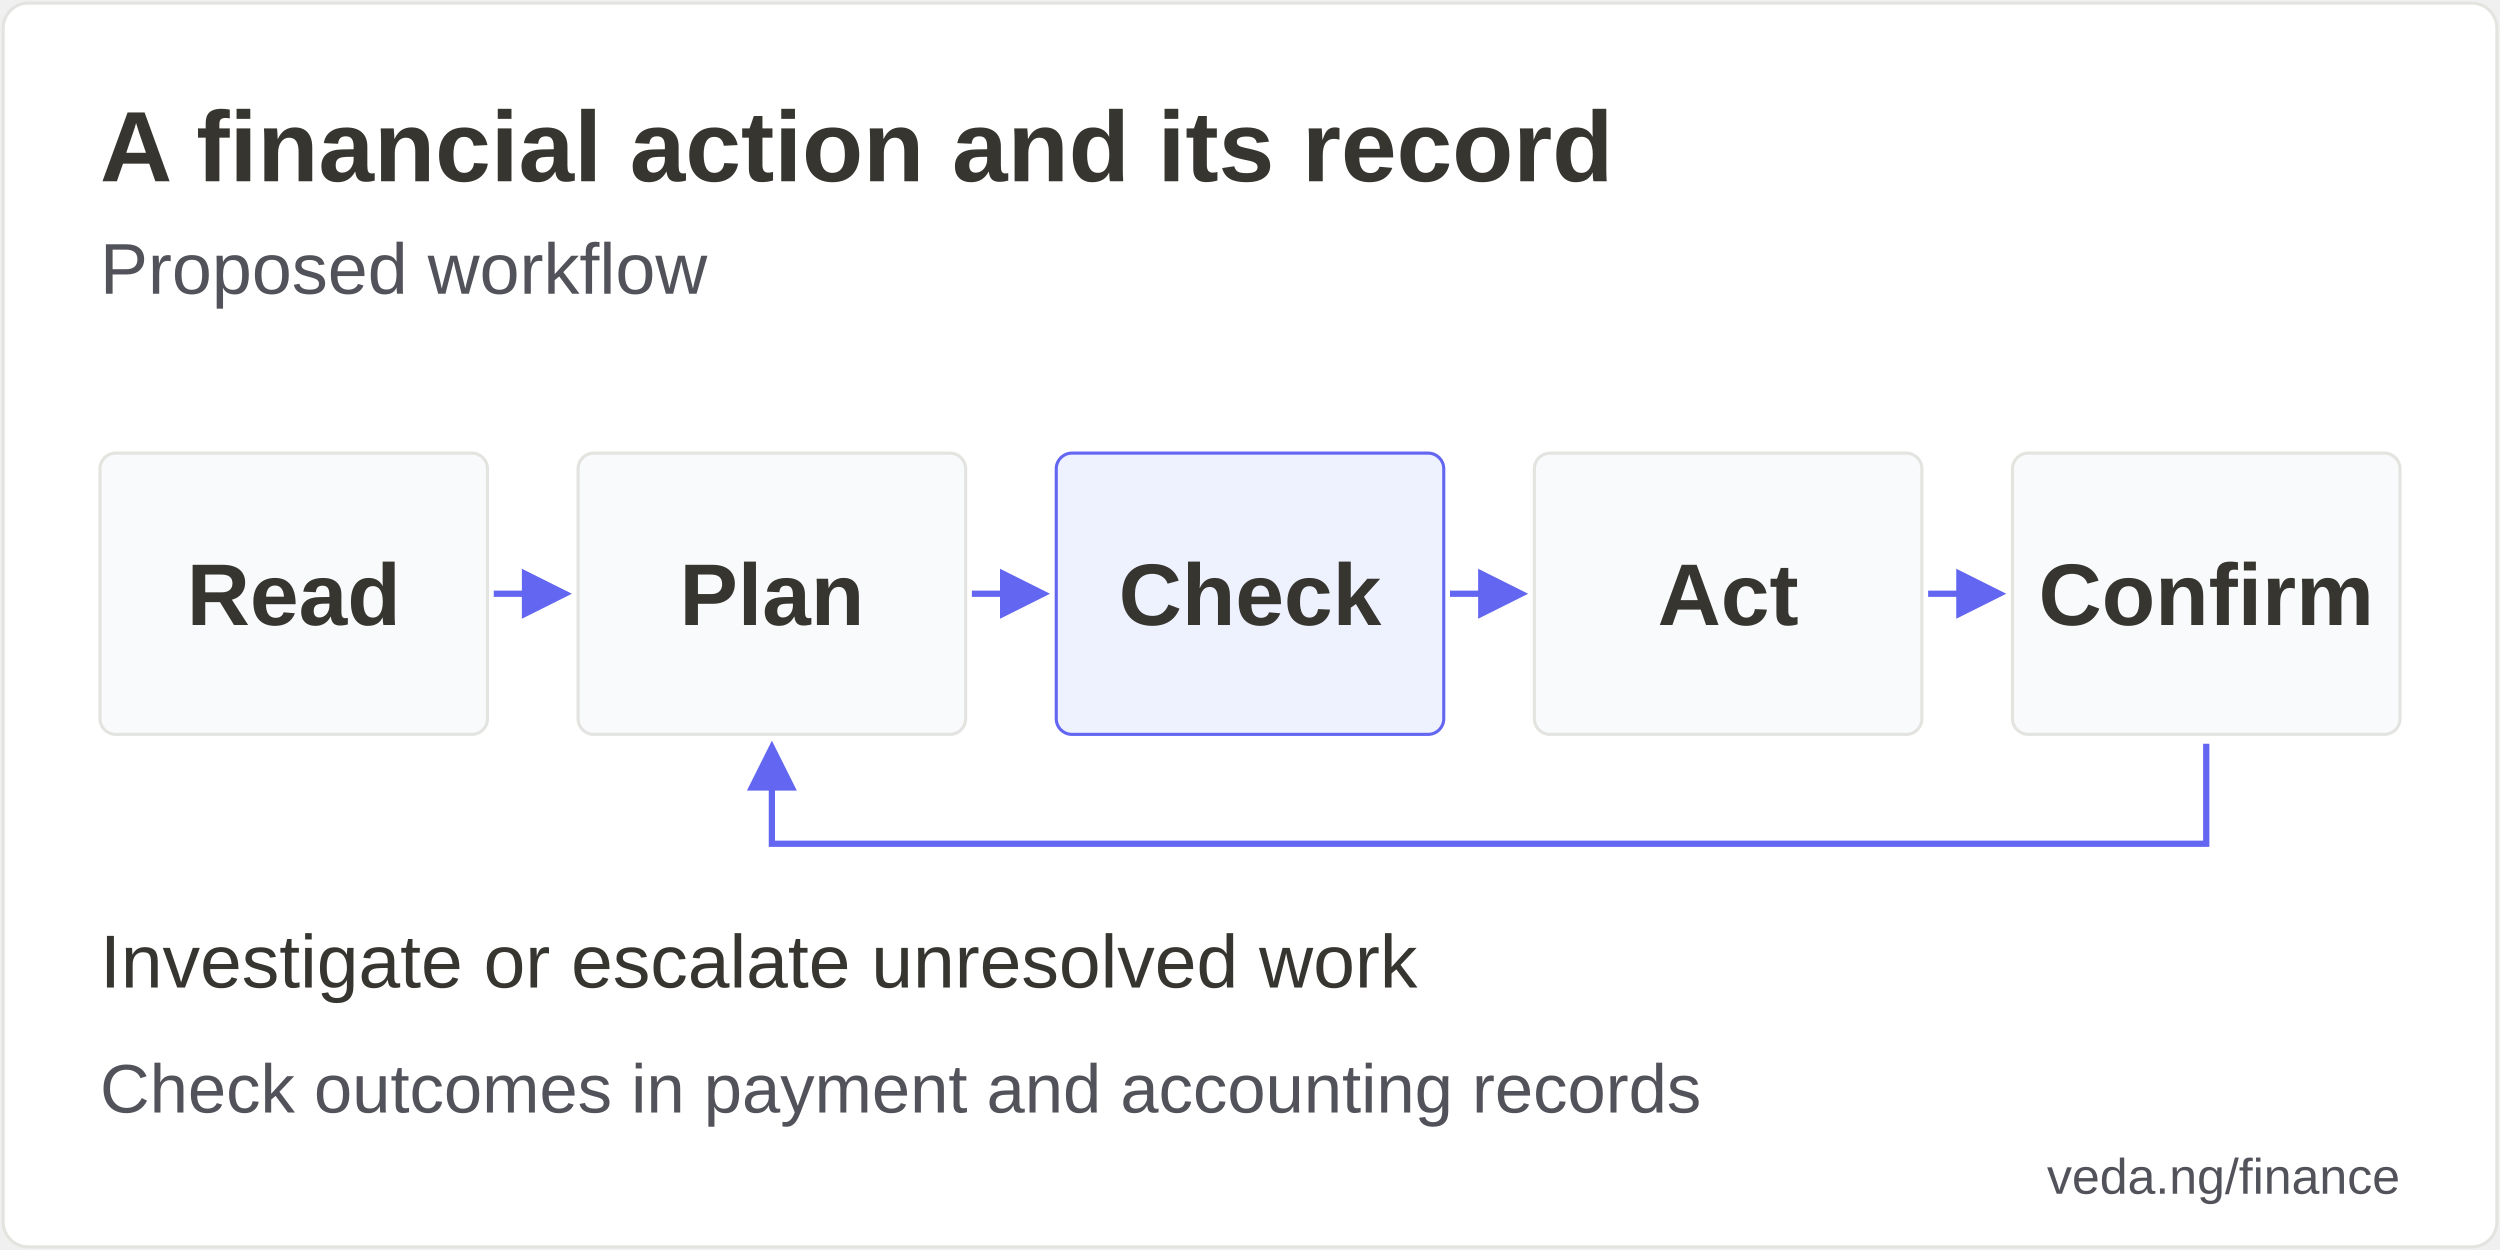
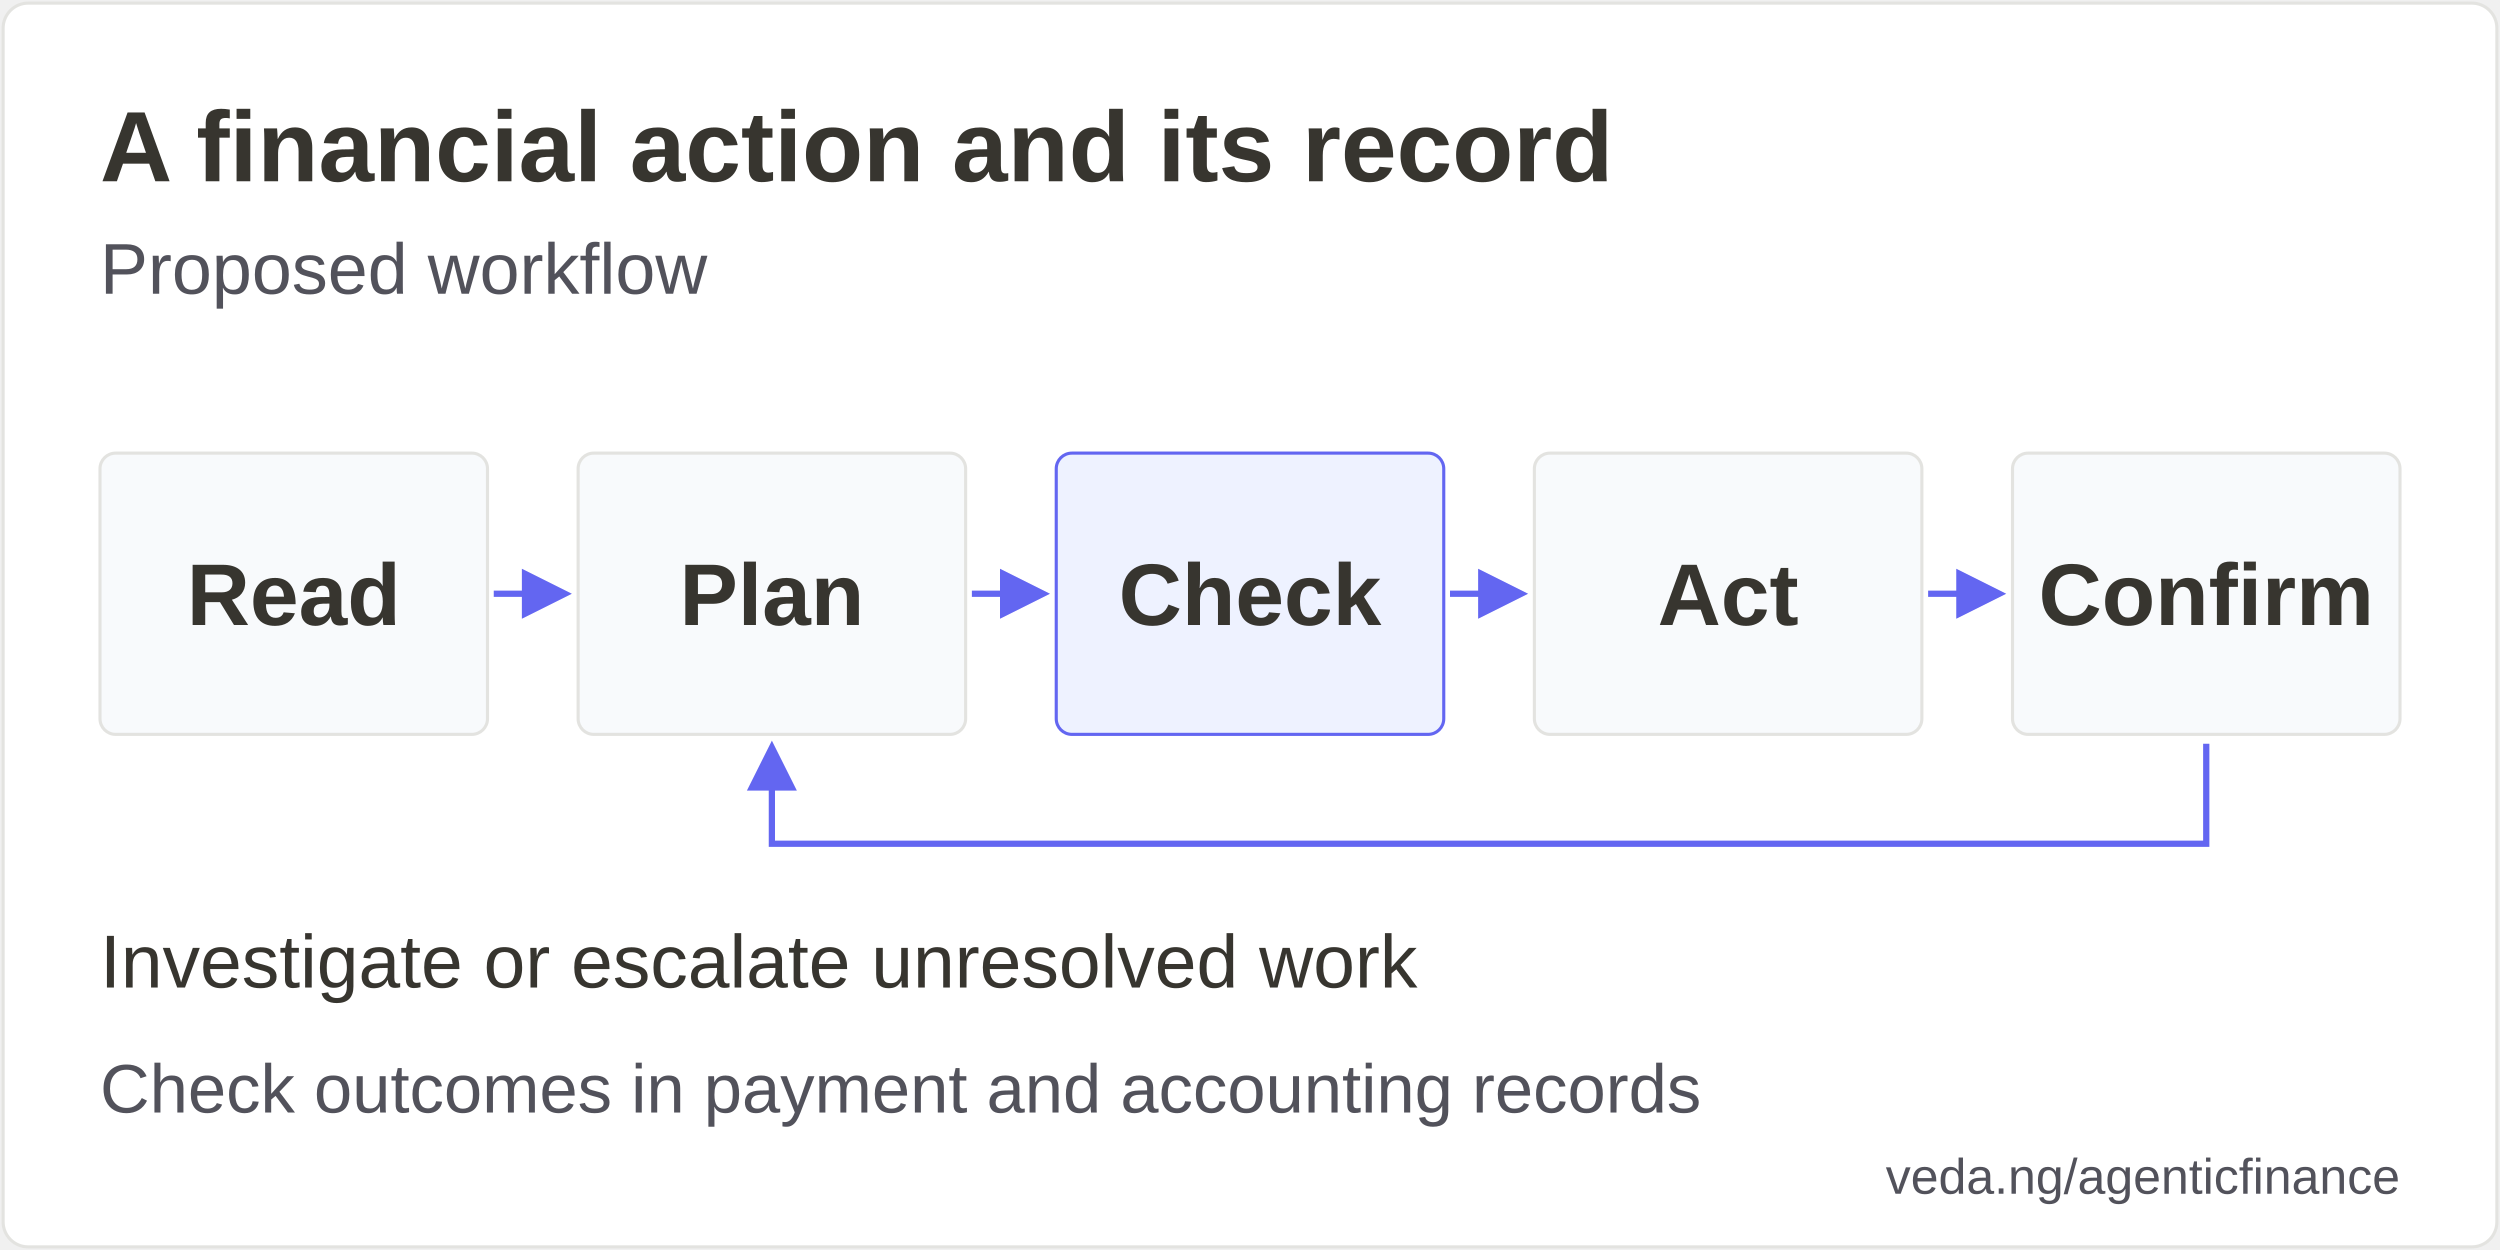
<svg xmlns="http://www.w3.org/2000/svg" width="800" height="400" viewBox="0 0 800 400" role="img" aria-labelledby="title desc">
  <defs>
    <marker id="arrow" markerWidth="8" markerHeight="8" refX="6" refY="4" orient="auto">
      <path d="M0 0 L8 4 L0 8 Z" fill="#6366f1" />
    </marker>
  </defs>
  <rect x="1" y="1" width="798" height="398" rx="8" fill="#ffffff" stroke="#e3e3e0" />
  <g font-family="Arial, Helvetica, sans-serif" fill="#37352f">
    <text x="32" y="58" font-size="32" font-weight="700">A financial action and its record</text>
    <text x="32" y="94" font-size="23" fill="#52525b">Proposed workflow</text>
    <g fill="#f8fafc" stroke="#e3e3e0">
      <rect x="32" y="145" width="124" height="90" rx="5" />
      <rect x="185" y="145" width="124" height="90" rx="5" />
      <rect x="338" y="145" width="124" height="90" rx="5" fill="#eef2ff" stroke="#6366f1" />
      <rect x="491" y="145" width="124" height="90" rx="5" />
      <rect x="644" y="145" width="124" height="90" rx="5" />
    </g>
    <g font-size="28" font-weight="700" text-anchor="middle">
      <text x="94" y="200">Read</text>
      <text x="247" y="200">Plan</text>
      <text x="400" y="200">Check</text>
      <text x="553" y="200">Act</text>
      <text x="706" y="200">Confirm</text>
    </g>
    <g stroke="#6366f1" stroke-width="2" fill="none" marker-end="url(#arrow)">
      <path d="M158 190 H179" />
      <path d="M311 190 H332" />
      <path d="M464 190 H485" />
      <path d="M617 190 H638" />
      <path d="M706 238 V270 H247 V241" />
    </g>
    <text x="32" y="316" font-size="24">Investigate or escalate unresolved work</text>
    <text x="32" y="356" font-size="22" fill="#52525b">Check outcomes in payment and accounting records</text>
-     <text x="768" y="382" text-anchor="end" font-size="16" fill="#52525b">veda.ng/finance</text>
+     <text x="768" y="382" text-anchor="end" font-size="16" fill="#52525b">veda.ng/agenticfinance</text>
  </g>
</svg>
